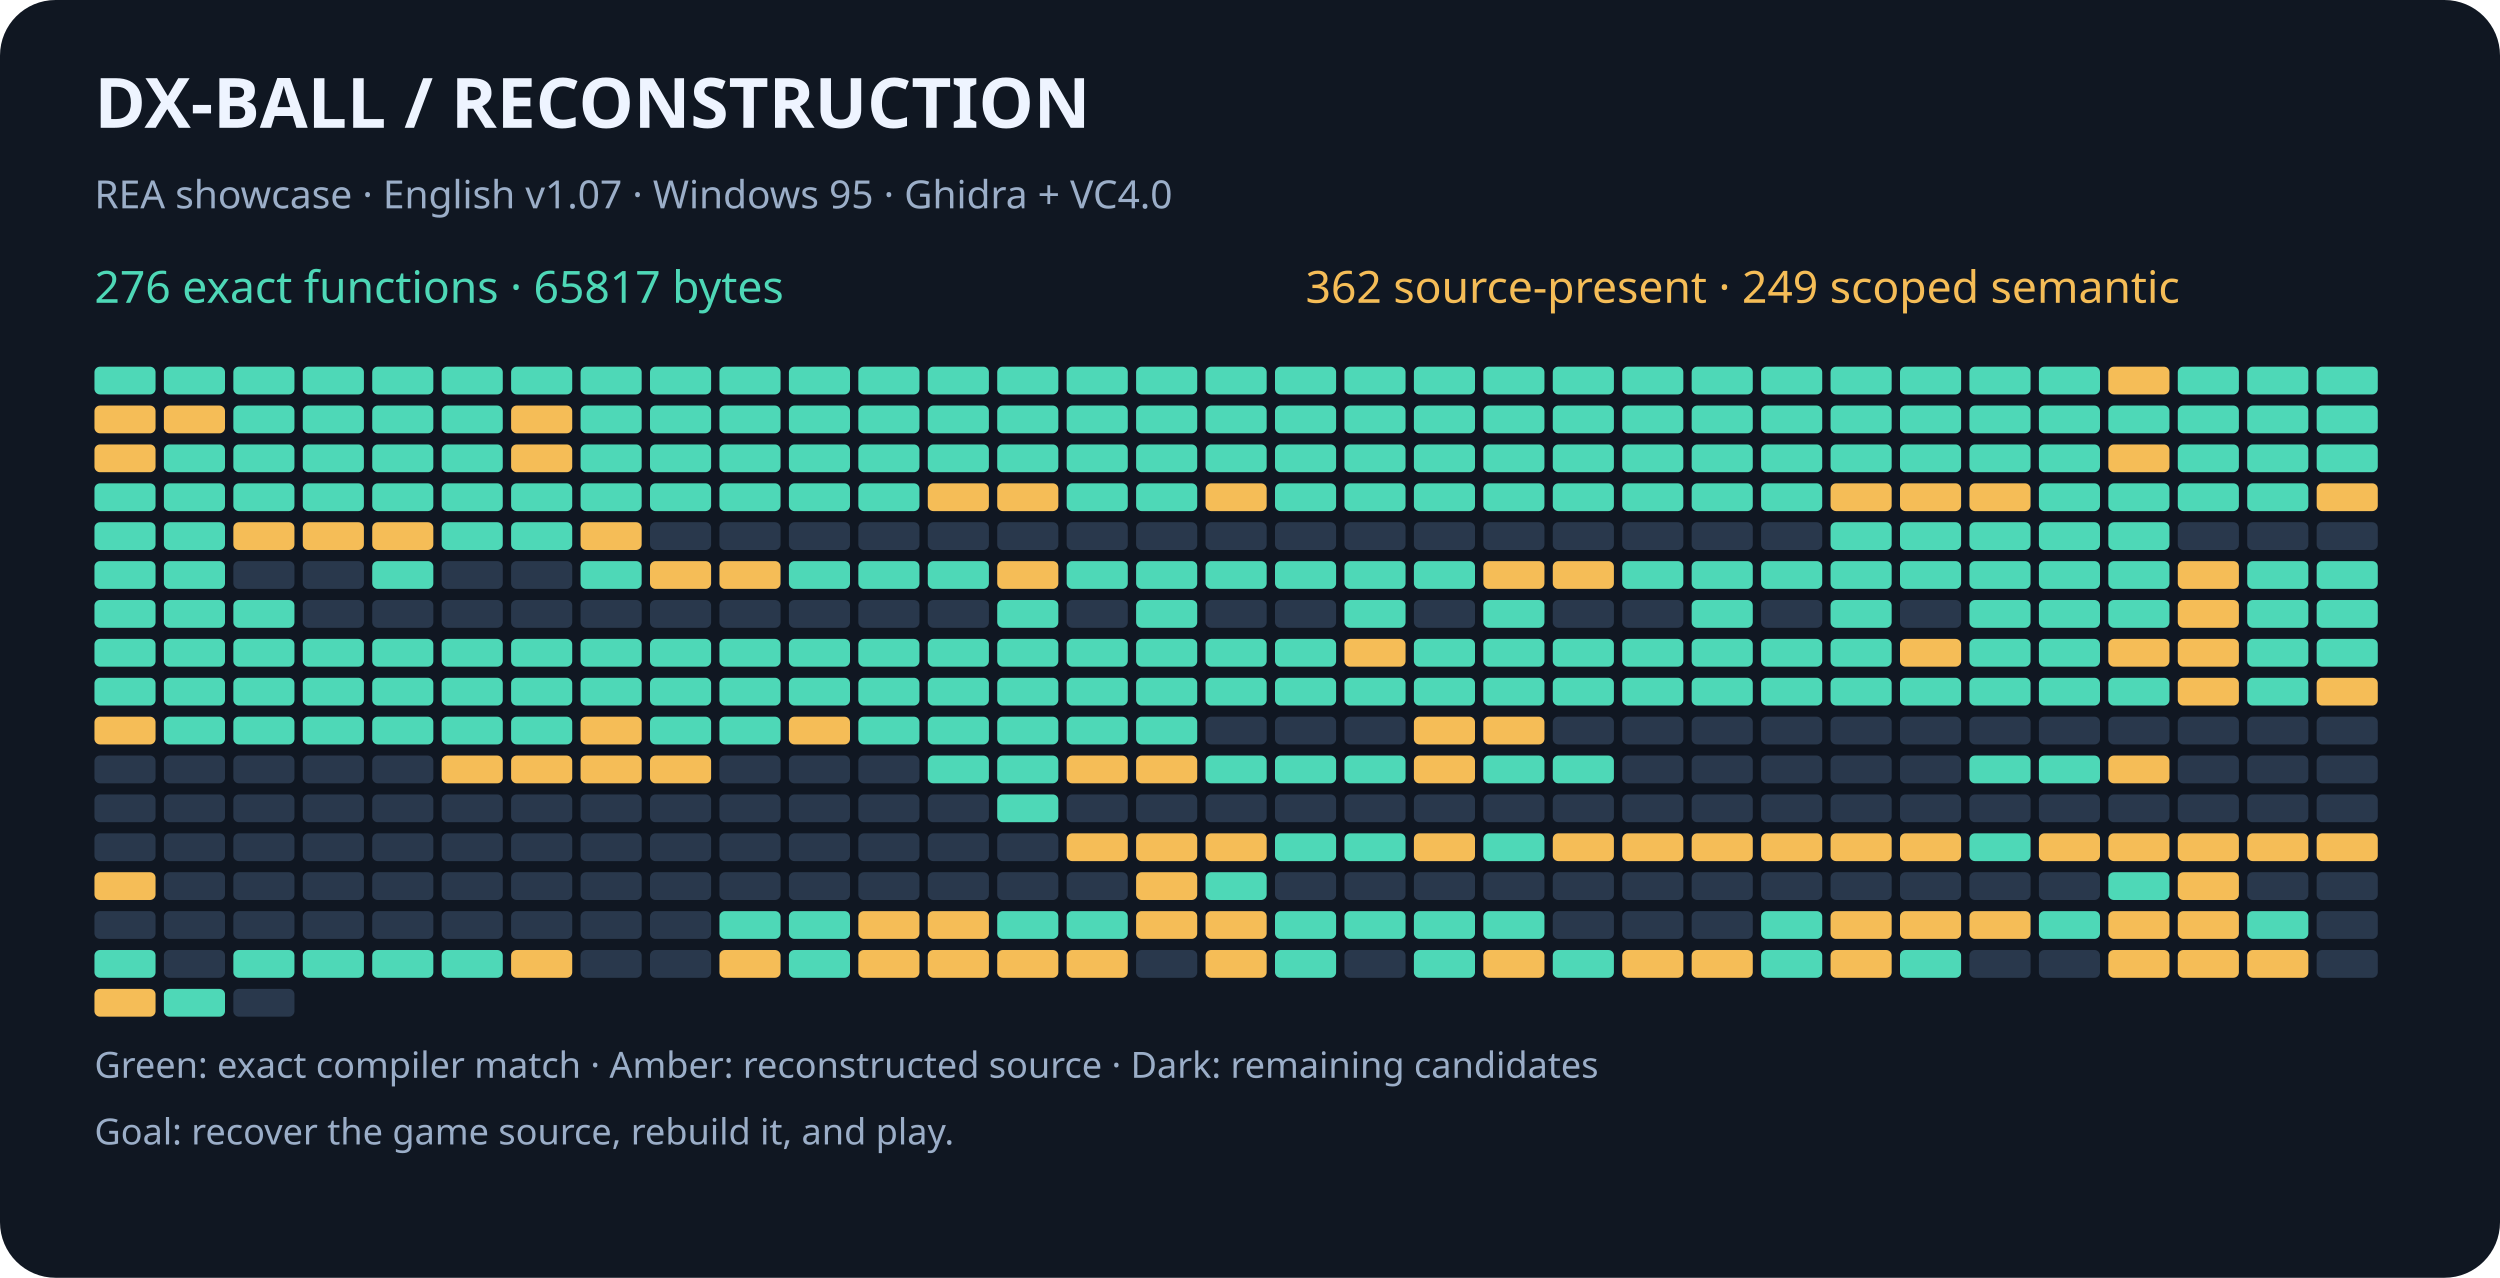
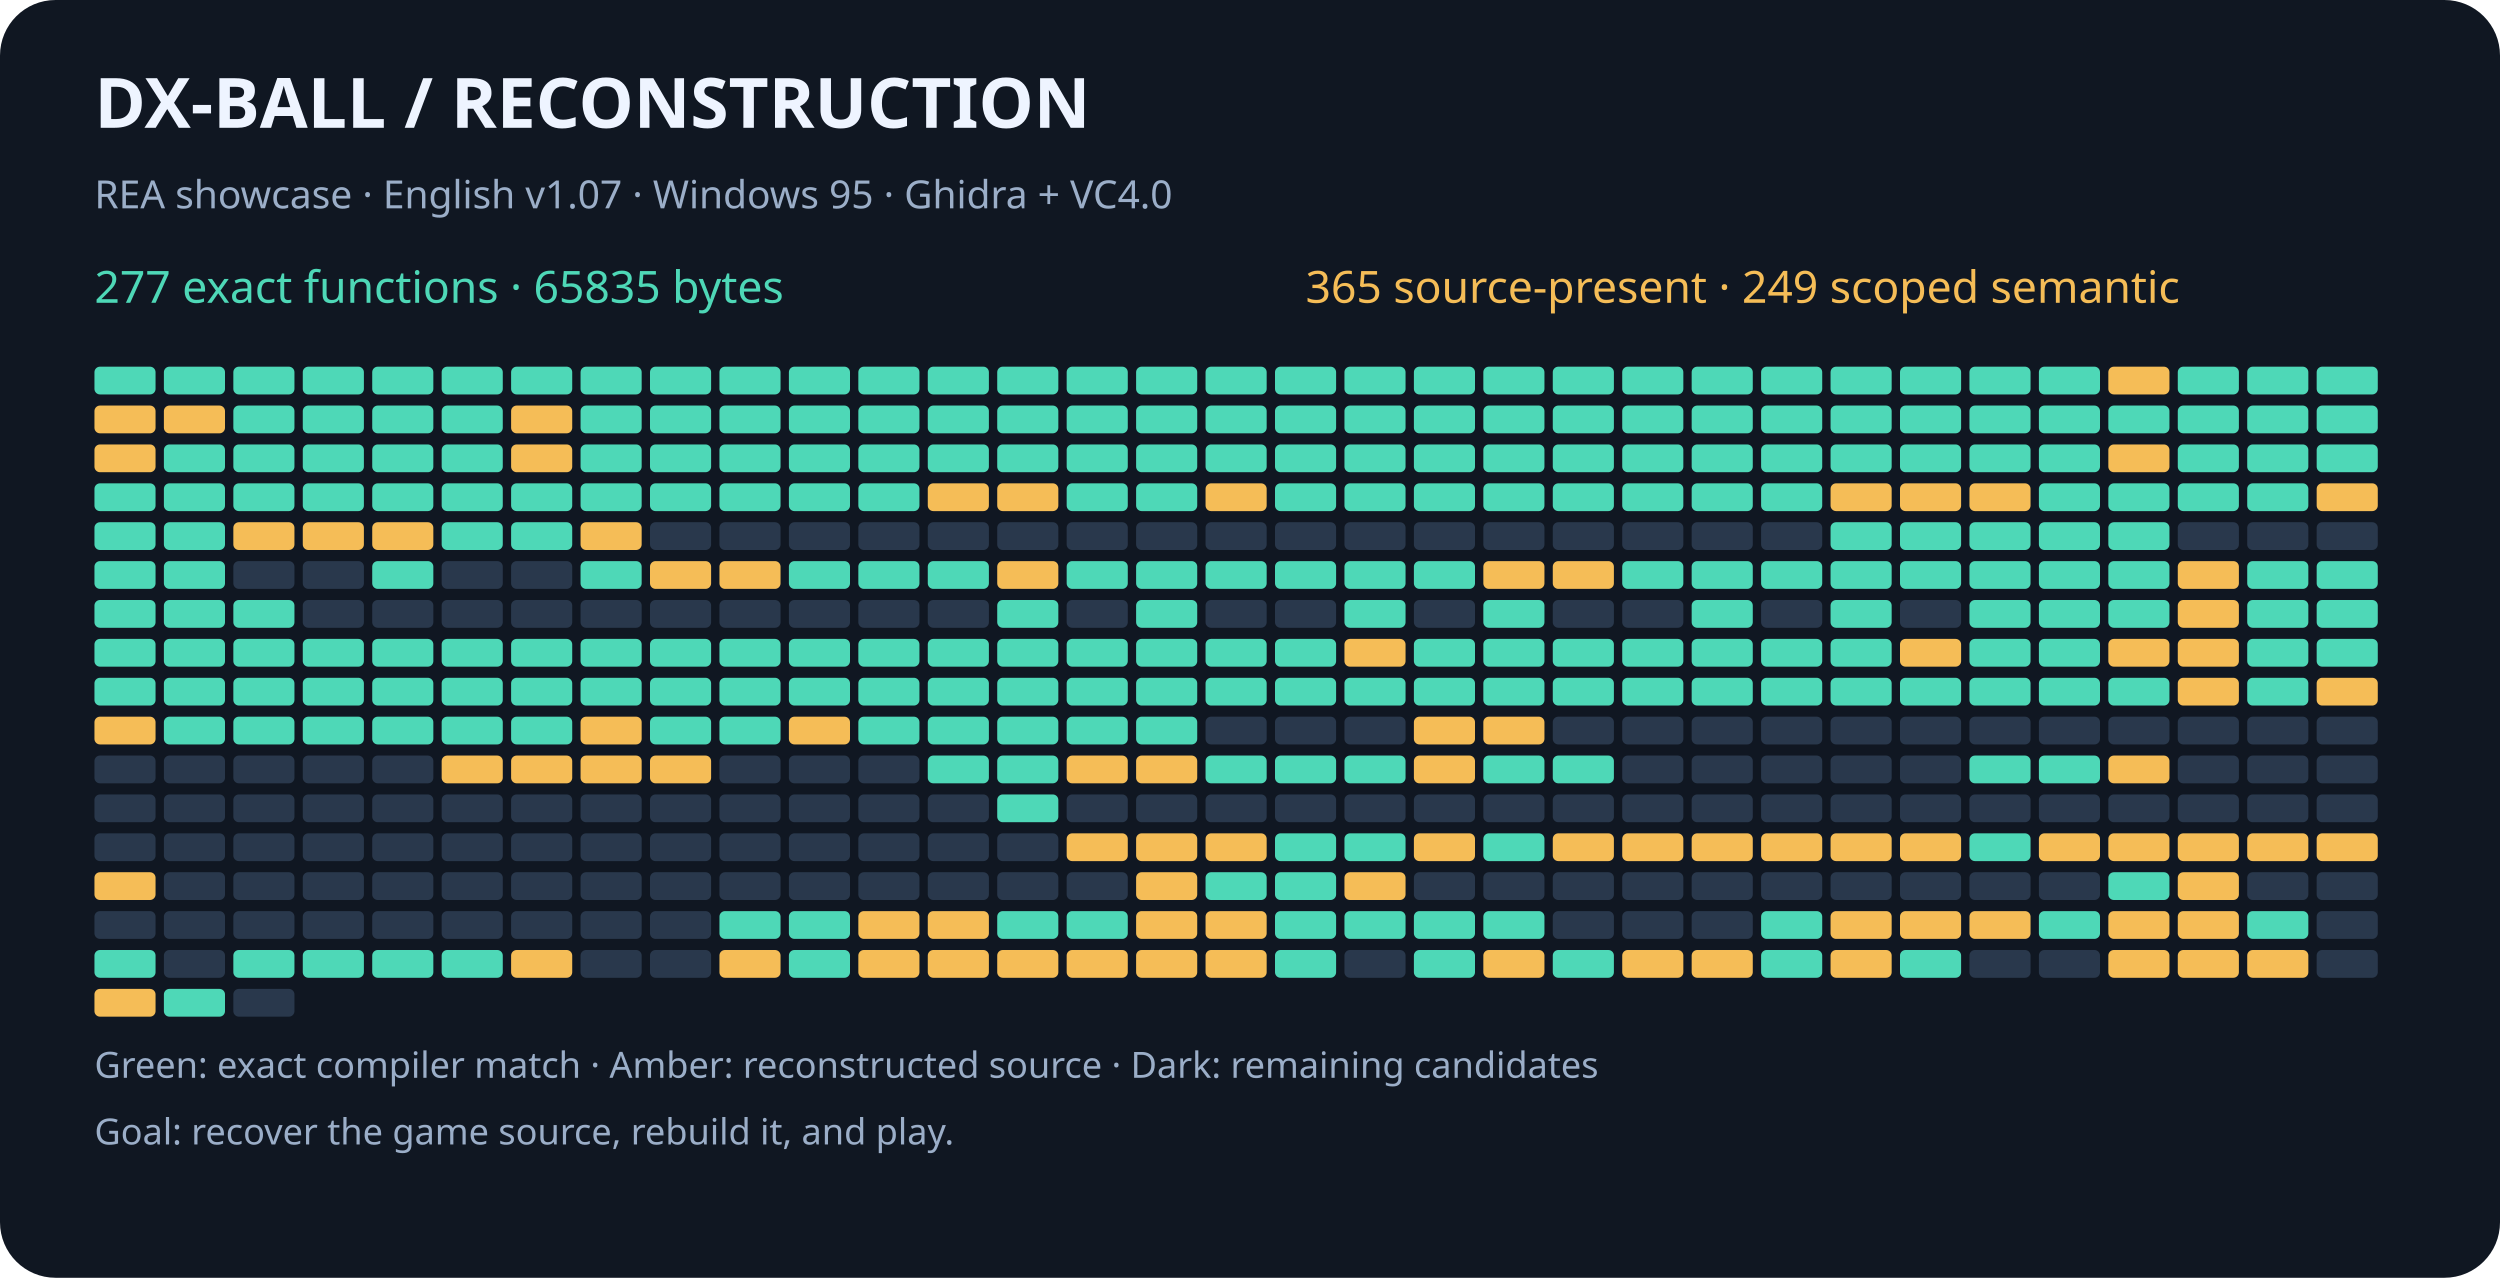
<svg xmlns="http://www.w3.org/2000/svg" width="900" height="460" viewBox="0 0 900 460" role="img" aria-labelledby="title desc">
  <rect width="900" height="460" rx="20" fill="#101722" />
  <g font-family="sans-serif">
    <text x="34" y="46" fill="#eef4ff" font-size="25" font-weight="bold">DX-BALL  /  RECONSTRUCTION</text>
    <text x="34" y="75" fill="#9baec8" font-size="14">REA showcase · English v1.07 · Windows 95 · Ghidra + VC4.0</text>
-     <text x="34" y="109" fill="#4ed8b7" font-size="16">276 exact functions · 65817 bytes</text>
-     <text x="470" y="109" fill="#f5bd57" font-size="16">362 source-present · 249 scoped semantic</text>
+     <text x="34" y="109" fill="#4ed8b7" font-size="16">277 exact functions · 65835 bytes</text>
+     <text x="470" y="109" fill="#f5bd57" font-size="16">365 source-present · 249 scoped semantic</text>
    <rect x="34" y="132" width="22" height="10" rx="2" fill="#4ed8b7" />
    <rect x="59" y="132" width="22" height="10" rx="2" fill="#4ed8b7" />
    <rect x="84" y="132" width="22" height="10" rx="2" fill="#4ed8b7" />
    <rect x="109" y="132" width="22" height="10" rx="2" fill="#4ed8b7" />
    <rect x="134" y="132" width="22" height="10" rx="2" fill="#4ed8b7" />
    <rect x="159" y="132" width="22" height="10" rx="2" fill="#4ed8b7" />
    <rect x="184" y="132" width="22" height="10" rx="2" fill="#4ed8b7" />
    <rect x="209" y="132" width="22" height="10" rx="2" fill="#4ed8b7" />
    <rect x="234" y="132" width="22" height="10" rx="2" fill="#4ed8b7" />
    <rect x="259" y="132" width="22" height="10" rx="2" fill="#4ed8b7" />
    <rect x="284" y="132" width="22" height="10" rx="2" fill="#4ed8b7" />
    <rect x="309" y="132" width="22" height="10" rx="2" fill="#4ed8b7" />
    <rect x="334" y="132" width="22" height="10" rx="2" fill="#4ed8b7" />
    <rect x="359" y="132" width="22" height="10" rx="2" fill="#4ed8b7" />
    <rect x="384" y="132" width="22" height="10" rx="2" fill="#4ed8b7" />
    <rect x="409" y="132" width="22" height="10" rx="2" fill="#4ed8b7" />
    <rect x="434" y="132" width="22" height="10" rx="2" fill="#4ed8b7" />
    <rect x="459" y="132" width="22" height="10" rx="2" fill="#4ed8b7" />
    <rect x="484" y="132" width="22" height="10" rx="2" fill="#4ed8b7" />
    <rect x="509" y="132" width="22" height="10" rx="2" fill="#4ed8b7" />
    <rect x="534" y="132" width="22" height="10" rx="2" fill="#4ed8b7" />
    <rect x="559" y="132" width="22" height="10" rx="2" fill="#4ed8b7" />
    <rect x="584" y="132" width="22" height="10" rx="2" fill="#4ed8b7" />
    <rect x="609" y="132" width="22" height="10" rx="2" fill="#4ed8b7" />
    <rect x="634" y="132" width="22" height="10" rx="2" fill="#4ed8b7" />
    <rect x="659" y="132" width="22" height="10" rx="2" fill="#4ed8b7" />
    <rect x="684" y="132" width="22" height="10" rx="2" fill="#4ed8b7" />
    <rect x="709" y="132" width="22" height="10" rx="2" fill="#4ed8b7" />
    <rect x="734" y="132" width="22" height="10" rx="2" fill="#4ed8b7" />
    <rect x="759" y="132" width="22" height="10" rx="2" fill="#f5bd57" />
    <rect x="784" y="132" width="22" height="10" rx="2" fill="#4ed8b7" />
    <rect x="809" y="132" width="22" height="10" rx="2" fill="#4ed8b7" />
    <rect x="834" y="132" width="22" height="10" rx="2" fill="#4ed8b7" />
    <rect x="34" y="146" width="22" height="10" rx="2" fill="#f5bd57" />
    <rect x="59" y="146" width="22" height="10" rx="2" fill="#f5bd57" />
    <rect x="84" y="146" width="22" height="10" rx="2" fill="#4ed8b7" />
    <rect x="109" y="146" width="22" height="10" rx="2" fill="#4ed8b7" />
    <rect x="134" y="146" width="22" height="10" rx="2" fill="#4ed8b7" />
    <rect x="159" y="146" width="22" height="10" rx="2" fill="#4ed8b7" />
    <rect x="184" y="146" width="22" height="10" rx="2" fill="#f5bd57" />
    <rect x="209" y="146" width="22" height="10" rx="2" fill="#4ed8b7" />
    <rect x="234" y="146" width="22" height="10" rx="2" fill="#4ed8b7" />
    <rect x="259" y="146" width="22" height="10" rx="2" fill="#4ed8b7" />
    <rect x="284" y="146" width="22" height="10" rx="2" fill="#4ed8b7" />
    <rect x="309" y="146" width="22" height="10" rx="2" fill="#4ed8b7" />
    <rect x="334" y="146" width="22" height="10" rx="2" fill="#4ed8b7" />
    <rect x="359" y="146" width="22" height="10" rx="2" fill="#4ed8b7" />
    <rect x="384" y="146" width="22" height="10" rx="2" fill="#4ed8b7" />
    <rect x="409" y="146" width="22" height="10" rx="2" fill="#4ed8b7" />
    <rect x="434" y="146" width="22" height="10" rx="2" fill="#4ed8b7" />
    <rect x="459" y="146" width="22" height="10" rx="2" fill="#4ed8b7" />
    <rect x="484" y="146" width="22" height="10" rx="2" fill="#4ed8b7" />
    <rect x="509" y="146" width="22" height="10" rx="2" fill="#4ed8b7" />
    <rect x="534" y="146" width="22" height="10" rx="2" fill="#4ed8b7" />
    <rect x="559" y="146" width="22" height="10" rx="2" fill="#4ed8b7" />
    <rect x="584" y="146" width="22" height="10" rx="2" fill="#4ed8b7" />
    <rect x="609" y="146" width="22" height="10" rx="2" fill="#4ed8b7" />
    <rect x="634" y="146" width="22" height="10" rx="2" fill="#4ed8b7" />
    <rect x="659" y="146" width="22" height="10" rx="2" fill="#4ed8b7" />
    <rect x="684" y="146" width="22" height="10" rx="2" fill="#4ed8b7" />
    <rect x="709" y="146" width="22" height="10" rx="2" fill="#4ed8b7" />
    <rect x="734" y="146" width="22" height="10" rx="2" fill="#4ed8b7" />
    <rect x="759" y="146" width="22" height="10" rx="2" fill="#4ed8b7" />
    <rect x="784" y="146" width="22" height="10" rx="2" fill="#4ed8b7" />
    <rect x="809" y="146" width="22" height="10" rx="2" fill="#4ed8b7" />
    <rect x="834" y="146" width="22" height="10" rx="2" fill="#4ed8b7" />
    <rect x="34" y="160" width="22" height="10" rx="2" fill="#f5bd57" />
    <rect x="59" y="160" width="22" height="10" rx="2" fill="#4ed8b7" />
    <rect x="84" y="160" width="22" height="10" rx="2" fill="#4ed8b7" />
    <rect x="109" y="160" width="22" height="10" rx="2" fill="#4ed8b7" />
    <rect x="134" y="160" width="22" height="10" rx="2" fill="#4ed8b7" />
    <rect x="159" y="160" width="22" height="10" rx="2" fill="#4ed8b7" />
    <rect x="184" y="160" width="22" height="10" rx="2" fill="#f5bd57" />
    <rect x="209" y="160" width="22" height="10" rx="2" fill="#4ed8b7" />
    <rect x="234" y="160" width="22" height="10" rx="2" fill="#4ed8b7" />
    <rect x="259" y="160" width="22" height="10" rx="2" fill="#4ed8b7" />
    <rect x="284" y="160" width="22" height="10" rx="2" fill="#4ed8b7" />
    <rect x="309" y="160" width="22" height="10" rx="2" fill="#4ed8b7" />
    <rect x="334" y="160" width="22" height="10" rx="2" fill="#4ed8b7" />
    <rect x="359" y="160" width="22" height="10" rx="2" fill="#4ed8b7" />
    <rect x="384" y="160" width="22" height="10" rx="2" fill="#4ed8b7" />
    <rect x="409" y="160" width="22" height="10" rx="2" fill="#4ed8b7" />
    <rect x="434" y="160" width="22" height="10" rx="2" fill="#4ed8b7" />
    <rect x="459" y="160" width="22" height="10" rx="2" fill="#4ed8b7" />
    <rect x="484" y="160" width="22" height="10" rx="2" fill="#4ed8b7" />
    <rect x="509" y="160" width="22" height="10" rx="2" fill="#4ed8b7" />
    <rect x="534" y="160" width="22" height="10" rx="2" fill="#4ed8b7" />
    <rect x="559" y="160" width="22" height="10" rx="2" fill="#4ed8b7" />
    <rect x="584" y="160" width="22" height="10" rx="2" fill="#4ed8b7" />
    <rect x="609" y="160" width="22" height="10" rx="2" fill="#4ed8b7" />
    <rect x="634" y="160" width="22" height="10" rx="2" fill="#4ed8b7" />
    <rect x="659" y="160" width="22" height="10" rx="2" fill="#4ed8b7" />
    <rect x="684" y="160" width="22" height="10" rx="2" fill="#4ed8b7" />
    <rect x="709" y="160" width="22" height="10" rx="2" fill="#4ed8b7" />
    <rect x="734" y="160" width="22" height="10" rx="2" fill="#4ed8b7" />
    <rect x="759" y="160" width="22" height="10" rx="2" fill="#f5bd57" />
    <rect x="784" y="160" width="22" height="10" rx="2" fill="#4ed8b7" />
    <rect x="809" y="160" width="22" height="10" rx="2" fill="#4ed8b7" />
    <rect x="834" y="160" width="22" height="10" rx="2" fill="#4ed8b7" />
    <rect x="34" y="174" width="22" height="10" rx="2" fill="#4ed8b7" />
    <rect x="59" y="174" width="22" height="10" rx="2" fill="#4ed8b7" />
    <rect x="84" y="174" width="22" height="10" rx="2" fill="#4ed8b7" />
    <rect x="109" y="174" width="22" height="10" rx="2" fill="#4ed8b7" />
    <rect x="134" y="174" width="22" height="10" rx="2" fill="#4ed8b7" />
    <rect x="159" y="174" width="22" height="10" rx="2" fill="#4ed8b7" />
    <rect x="184" y="174" width="22" height="10" rx="2" fill="#4ed8b7" />
    <rect x="209" y="174" width="22" height="10" rx="2" fill="#4ed8b7" />
    <rect x="234" y="174" width="22" height="10" rx="2" fill="#4ed8b7" />
    <rect x="259" y="174" width="22" height="10" rx="2" fill="#4ed8b7" />
    <rect x="284" y="174" width="22" height="10" rx="2" fill="#4ed8b7" />
    <rect x="309" y="174" width="22" height="10" rx="2" fill="#4ed8b7" />
    <rect x="334" y="174" width="22" height="10" rx="2" fill="#f5bd57" />
    <rect x="359" y="174" width="22" height="10" rx="2" fill="#f5bd57" />
    <rect x="384" y="174" width="22" height="10" rx="2" fill="#4ed8b7" />
    <rect x="409" y="174" width="22" height="10" rx="2" fill="#4ed8b7" />
    <rect x="434" y="174" width="22" height="10" rx="2" fill="#f5bd57" />
    <rect x="459" y="174" width="22" height="10" rx="2" fill="#4ed8b7" />
    <rect x="484" y="174" width="22" height="10" rx="2" fill="#4ed8b7" />
    <rect x="509" y="174" width="22" height="10" rx="2" fill="#4ed8b7" />
    <rect x="534" y="174" width="22" height="10" rx="2" fill="#4ed8b7" />
    <rect x="559" y="174" width="22" height="10" rx="2" fill="#4ed8b7" />
    <rect x="584" y="174" width="22" height="10" rx="2" fill="#4ed8b7" />
    <rect x="609" y="174" width="22" height="10" rx="2" fill="#4ed8b7" />
    <rect x="634" y="174" width="22" height="10" rx="2" fill="#4ed8b7" />
    <rect x="659" y="174" width="22" height="10" rx="2" fill="#f5bd57" />
    <rect x="684" y="174" width="22" height="10" rx="2" fill="#f5bd57" />
    <rect x="709" y="174" width="22" height="10" rx="2" fill="#f5bd57" />
    <rect x="734" y="174" width="22" height="10" rx="2" fill="#4ed8b7" />
    <rect x="759" y="174" width="22" height="10" rx="2" fill="#4ed8b7" />
    <rect x="784" y="174" width="22" height="10" rx="2" fill="#4ed8b7" />
    <rect x="809" y="174" width="22" height="10" rx="2" fill="#4ed8b7" />
    <rect x="834" y="174" width="22" height="10" rx="2" fill="#f5bd57" />
    <rect x="34" y="188" width="22" height="10" rx="2" fill="#4ed8b7" />
    <rect x="59" y="188" width="22" height="10" rx="2" fill="#4ed8b7" />
    <rect x="84" y="188" width="22" height="10" rx="2" fill="#f5bd57" />
    <rect x="109" y="188" width="22" height="10" rx="2" fill="#f5bd57" />
    <rect x="134" y="188" width="22" height="10" rx="2" fill="#f5bd57" />
    <rect x="159" y="188" width="22" height="10" rx="2" fill="#4ed8b7" />
    <rect x="184" y="188" width="22" height="10" rx="2" fill="#4ed8b7" />
    <rect x="209" y="188" width="22" height="10" rx="2" fill="#f5bd57" />
    <rect x="234" y="188" width="22" height="10" rx="2" fill="#29384c" />
    <rect x="259" y="188" width="22" height="10" rx="2" fill="#29384c" />
    <rect x="284" y="188" width="22" height="10" rx="2" fill="#29384c" />
    <rect x="309" y="188" width="22" height="10" rx="2" fill="#29384c" />
    <rect x="334" y="188" width="22" height="10" rx="2" fill="#29384c" />
    <rect x="359" y="188" width="22" height="10" rx="2" fill="#29384c" />
    <rect x="384" y="188" width="22" height="10" rx="2" fill="#29384c" />
    <rect x="409" y="188" width="22" height="10" rx="2" fill="#29384c" />
    <rect x="434" y="188" width="22" height="10" rx="2" fill="#29384c" />
    <rect x="459" y="188" width="22" height="10" rx="2" fill="#29384c" />
    <rect x="484" y="188" width="22" height="10" rx="2" fill="#29384c" />
    <rect x="509" y="188" width="22" height="10" rx="2" fill="#29384c" />
    <rect x="534" y="188" width="22" height="10" rx="2" fill="#29384c" />
    <rect x="559" y="188" width="22" height="10" rx="2" fill="#29384c" />
    <rect x="584" y="188" width="22" height="10" rx="2" fill="#29384c" />
    <rect x="609" y="188" width="22" height="10" rx="2" fill="#29384c" />
    <rect x="634" y="188" width="22" height="10" rx="2" fill="#29384c" />
    <rect x="659" y="188" width="22" height="10" rx="2" fill="#4ed8b7" />
    <rect x="684" y="188" width="22" height="10" rx="2" fill="#4ed8b7" />
    <rect x="709" y="188" width="22" height="10" rx="2" fill="#4ed8b7" />
    <rect x="734" y="188" width="22" height="10" rx="2" fill="#4ed8b7" />
    <rect x="759" y="188" width="22" height="10" rx="2" fill="#4ed8b7" />
    <rect x="784" y="188" width="22" height="10" rx="2" fill="#29384c" />
    <rect x="809" y="188" width="22" height="10" rx="2" fill="#29384c" />
    <rect x="834" y="188" width="22" height="10" rx="2" fill="#29384c" />
    <rect x="34" y="202" width="22" height="10" rx="2" fill="#4ed8b7" />
    <rect x="59" y="202" width="22" height="10" rx="2" fill="#4ed8b7" />
    <rect x="84" y="202" width="22" height="10" rx="2" fill="#29384c" />
    <rect x="109" y="202" width="22" height="10" rx="2" fill="#29384c" />
    <rect x="134" y="202" width="22" height="10" rx="2" fill="#4ed8b7" />
    <rect x="159" y="202" width="22" height="10" rx="2" fill="#29384c" />
    <rect x="184" y="202" width="22" height="10" rx="2" fill="#29384c" />
    <rect x="209" y="202" width="22" height="10" rx="2" fill="#4ed8b7" />
    <rect x="234" y="202" width="22" height="10" rx="2" fill="#f5bd57" />
    <rect x="259" y="202" width="22" height="10" rx="2" fill="#f5bd57" />
    <rect x="284" y="202" width="22" height="10" rx="2" fill="#4ed8b7" />
    <rect x="309" y="202" width="22" height="10" rx="2" fill="#4ed8b7" />
    <rect x="334" y="202" width="22" height="10" rx="2" fill="#4ed8b7" />
    <rect x="359" y="202" width="22" height="10" rx="2" fill="#f5bd57" />
    <rect x="384" y="202" width="22" height="10" rx="2" fill="#4ed8b7" />
    <rect x="409" y="202" width="22" height="10" rx="2" fill="#4ed8b7" />
    <rect x="434" y="202" width="22" height="10" rx="2" fill="#4ed8b7" />
    <rect x="459" y="202" width="22" height="10" rx="2" fill="#4ed8b7" />
    <rect x="484" y="202" width="22" height="10" rx="2" fill="#4ed8b7" />
    <rect x="509" y="202" width="22" height="10" rx="2" fill="#4ed8b7" />
    <rect x="534" y="202" width="22" height="10" rx="2" fill="#f5bd57" />
    <rect x="559" y="202" width="22" height="10" rx="2" fill="#f5bd57" />
    <rect x="584" y="202" width="22" height="10" rx="2" fill="#4ed8b7" />
    <rect x="609" y="202" width="22" height="10" rx="2" fill="#4ed8b7" />
    <rect x="634" y="202" width="22" height="10" rx="2" fill="#4ed8b7" />
    <rect x="659" y="202" width="22" height="10" rx="2" fill="#4ed8b7" />
    <rect x="684" y="202" width="22" height="10" rx="2" fill="#4ed8b7" />
    <rect x="709" y="202" width="22" height="10" rx="2" fill="#4ed8b7" />
    <rect x="734" y="202" width="22" height="10" rx="2" fill="#4ed8b7" />
    <rect x="759" y="202" width="22" height="10" rx="2" fill="#4ed8b7" />
    <rect x="784" y="202" width="22" height="10" rx="2" fill="#f5bd57" />
    <rect x="809" y="202" width="22" height="10" rx="2" fill="#4ed8b7" />
    <rect x="834" y="202" width="22" height="10" rx="2" fill="#4ed8b7" />
    <rect x="34" y="216" width="22" height="10" rx="2" fill="#4ed8b7" />
    <rect x="59" y="216" width="22" height="10" rx="2" fill="#4ed8b7" />
    <rect x="84" y="216" width="22" height="10" rx="2" fill="#4ed8b7" />
    <rect x="109" y="216" width="22" height="10" rx="2" fill="#29384c" />
    <rect x="134" y="216" width="22" height="10" rx="2" fill="#29384c" />
    <rect x="159" y="216" width="22" height="10" rx="2" fill="#29384c" />
    <rect x="184" y="216" width="22" height="10" rx="2" fill="#29384c" />
    <rect x="209" y="216" width="22" height="10" rx="2" fill="#29384c" />
    <rect x="234" y="216" width="22" height="10" rx="2" fill="#29384c" />
    <rect x="259" y="216" width="22" height="10" rx="2" fill="#29384c" />
    <rect x="284" y="216" width="22" height="10" rx="2" fill="#29384c" />
    <rect x="309" y="216" width="22" height="10" rx="2" fill="#29384c" />
    <rect x="334" y="216" width="22" height="10" rx="2" fill="#29384c" />
    <rect x="359" y="216" width="22" height="10" rx="2" fill="#4ed8b7" />
    <rect x="384" y="216" width="22" height="10" rx="2" fill="#29384c" />
    <rect x="409" y="216" width="22" height="10" rx="2" fill="#4ed8b7" />
    <rect x="434" y="216" width="22" height="10" rx="2" fill="#29384c" />
    <rect x="459" y="216" width="22" height="10" rx="2" fill="#29384c" />
    <rect x="484" y="216" width="22" height="10" rx="2" fill="#4ed8b7" />
    <rect x="509" y="216" width="22" height="10" rx="2" fill="#29384c" />
    <rect x="534" y="216" width="22" height="10" rx="2" fill="#4ed8b7" />
    <rect x="559" y="216" width="22" height="10" rx="2" fill="#29384c" />
    <rect x="584" y="216" width="22" height="10" rx="2" fill="#29384c" />
    <rect x="609" y="216" width="22" height="10" rx="2" fill="#4ed8b7" />
    <rect x="634" y="216" width="22" height="10" rx="2" fill="#29384c" />
    <rect x="659" y="216" width="22" height="10" rx="2" fill="#4ed8b7" />
    <rect x="684" y="216" width="22" height="10" rx="2" fill="#29384c" />
    <rect x="709" y="216" width="22" height="10" rx="2" fill="#4ed8b7" />
    <rect x="734" y="216" width="22" height="10" rx="2" fill="#4ed8b7" />
    <rect x="759" y="216" width="22" height="10" rx="2" fill="#4ed8b7" />
    <rect x="784" y="216" width="22" height="10" rx="2" fill="#f5bd57" />
    <rect x="809" y="216" width="22" height="10" rx="2" fill="#4ed8b7" />
    <rect x="834" y="216" width="22" height="10" rx="2" fill="#4ed8b7" />
    <rect x="34" y="230" width="22" height="10" rx="2" fill="#4ed8b7" />
    <rect x="59" y="230" width="22" height="10" rx="2" fill="#4ed8b7" />
    <rect x="84" y="230" width="22" height="10" rx="2" fill="#4ed8b7" />
    <rect x="109" y="230" width="22" height="10" rx="2" fill="#4ed8b7" />
    <rect x="134" y="230" width="22" height="10" rx="2" fill="#4ed8b7" />
    <rect x="159" y="230" width="22" height="10" rx="2" fill="#4ed8b7" />
    <rect x="184" y="230" width="22" height="10" rx="2" fill="#4ed8b7" />
    <rect x="209" y="230" width="22" height="10" rx="2" fill="#4ed8b7" />
    <rect x="234" y="230" width="22" height="10" rx="2" fill="#4ed8b7" />
    <rect x="259" y="230" width="22" height="10" rx="2" fill="#4ed8b7" />
    <rect x="284" y="230" width="22" height="10" rx="2" fill="#4ed8b7" />
    <rect x="309" y="230" width="22" height="10" rx="2" fill="#4ed8b7" />
    <rect x="334" y="230" width="22" height="10" rx="2" fill="#4ed8b7" />
    <rect x="359" y="230" width="22" height="10" rx="2" fill="#4ed8b7" />
    <rect x="384" y="230" width="22" height="10" rx="2" fill="#4ed8b7" />
    <rect x="409" y="230" width="22" height="10" rx="2" fill="#4ed8b7" />
    <rect x="434" y="230" width="22" height="10" rx="2" fill="#4ed8b7" />
    <rect x="459" y="230" width="22" height="10" rx="2" fill="#4ed8b7" />
    <rect x="484" y="230" width="22" height="10" rx="2" fill="#f5bd57" />
    <rect x="509" y="230" width="22" height="10" rx="2" fill="#4ed8b7" />
    <rect x="534" y="230" width="22" height="10" rx="2" fill="#4ed8b7" />
    <rect x="559" y="230" width="22" height="10" rx="2" fill="#4ed8b7" />
    <rect x="584" y="230" width="22" height="10" rx="2" fill="#4ed8b7" />
    <rect x="609" y="230" width="22" height="10" rx="2" fill="#4ed8b7" />
    <rect x="634" y="230" width="22" height="10" rx="2" fill="#4ed8b7" />
    <rect x="659" y="230" width="22" height="10" rx="2" fill="#4ed8b7" />
    <rect x="684" y="230" width="22" height="10" rx="2" fill="#f5bd57" />
    <rect x="709" y="230" width="22" height="10" rx="2" fill="#4ed8b7" />
    <rect x="734" y="230" width="22" height="10" rx="2" fill="#4ed8b7" />
    <rect x="759" y="230" width="22" height="10" rx="2" fill="#f5bd57" />
    <rect x="784" y="230" width="22" height="10" rx="2" fill="#f5bd57" />
    <rect x="809" y="230" width="22" height="10" rx="2" fill="#4ed8b7" />
    <rect x="834" y="230" width="22" height="10" rx="2" fill="#4ed8b7" />
    <rect x="34" y="244" width="22" height="10" rx="2" fill="#4ed8b7" />
    <rect x="59" y="244" width="22" height="10" rx="2" fill="#4ed8b7" />
    <rect x="84" y="244" width="22" height="10" rx="2" fill="#4ed8b7" />
    <rect x="109" y="244" width="22" height="10" rx="2" fill="#4ed8b7" />
    <rect x="134" y="244" width="22" height="10" rx="2" fill="#4ed8b7" />
    <rect x="159" y="244" width="22" height="10" rx="2" fill="#4ed8b7" />
    <rect x="184" y="244" width="22" height="10" rx="2" fill="#4ed8b7" />
    <rect x="209" y="244" width="22" height="10" rx="2" fill="#4ed8b7" />
    <rect x="234" y="244" width="22" height="10" rx="2" fill="#4ed8b7" />
    <rect x="259" y="244" width="22" height="10" rx="2" fill="#4ed8b7" />
    <rect x="284" y="244" width="22" height="10" rx="2" fill="#4ed8b7" />
    <rect x="309" y="244" width="22" height="10" rx="2" fill="#4ed8b7" />
    <rect x="334" y="244" width="22" height="10" rx="2" fill="#4ed8b7" />
    <rect x="359" y="244" width="22" height="10" rx="2" fill="#4ed8b7" />
    <rect x="384" y="244" width="22" height="10" rx="2" fill="#4ed8b7" />
    <rect x="409" y="244" width="22" height="10" rx="2" fill="#4ed8b7" />
    <rect x="434" y="244" width="22" height="10" rx="2" fill="#4ed8b7" />
    <rect x="459" y="244" width="22" height="10" rx="2" fill="#4ed8b7" />
    <rect x="484" y="244" width="22" height="10" rx="2" fill="#4ed8b7" />
    <rect x="509" y="244" width="22" height="10" rx="2" fill="#4ed8b7" />
    <rect x="534" y="244" width="22" height="10" rx="2" fill="#4ed8b7" />
    <rect x="559" y="244" width="22" height="10" rx="2" fill="#4ed8b7" />
    <rect x="584" y="244" width="22" height="10" rx="2" fill="#4ed8b7" />
    <rect x="609" y="244" width="22" height="10" rx="2" fill="#4ed8b7" />
    <rect x="634" y="244" width="22" height="10" rx="2" fill="#4ed8b7" />
    <rect x="659" y="244" width="22" height="10" rx="2" fill="#4ed8b7" />
    <rect x="684" y="244" width="22" height="10" rx="2" fill="#4ed8b7" />
    <rect x="709" y="244" width="22" height="10" rx="2" fill="#4ed8b7" />
    <rect x="734" y="244" width="22" height="10" rx="2" fill="#4ed8b7" />
    <rect x="759" y="244" width="22" height="10" rx="2" fill="#4ed8b7" />
    <rect x="784" y="244" width="22" height="10" rx="2" fill="#f5bd57" />
    <rect x="809" y="244" width="22" height="10" rx="2" fill="#4ed8b7" />
    <rect x="834" y="244" width="22" height="10" rx="2" fill="#f5bd57" />
    <rect x="34" y="258" width="22" height="10" rx="2" fill="#f5bd57" />
    <rect x="59" y="258" width="22" height="10" rx="2" fill="#4ed8b7" />
    <rect x="84" y="258" width="22" height="10" rx="2" fill="#4ed8b7" />
    <rect x="109" y="258" width="22" height="10" rx="2" fill="#4ed8b7" />
    <rect x="134" y="258" width="22" height="10" rx="2" fill="#4ed8b7" />
    <rect x="159" y="258" width="22" height="10" rx="2" fill="#4ed8b7" />
    <rect x="184" y="258" width="22" height="10" rx="2" fill="#4ed8b7" />
    <rect x="209" y="258" width="22" height="10" rx="2" fill="#f5bd57" />
    <rect x="234" y="258" width="22" height="10" rx="2" fill="#4ed8b7" />
    <rect x="259" y="258" width="22" height="10" rx="2" fill="#4ed8b7" />
    <rect x="284" y="258" width="22" height="10" rx="2" fill="#f5bd57" />
    <rect x="309" y="258" width="22" height="10" rx="2" fill="#4ed8b7" />
    <rect x="334" y="258" width="22" height="10" rx="2" fill="#4ed8b7" />
    <rect x="359" y="258" width="22" height="10" rx="2" fill="#4ed8b7" />
    <rect x="384" y="258" width="22" height="10" rx="2" fill="#4ed8b7" />
    <rect x="409" y="258" width="22" height="10" rx="2" fill="#4ed8b7" />
    <rect x="434" y="258" width="22" height="10" rx="2" fill="#29384c" />
    <rect x="459" y="258" width="22" height="10" rx="2" fill="#29384c" />
    <rect x="484" y="258" width="22" height="10" rx="2" fill="#29384c" />
    <rect x="509" y="258" width="22" height="10" rx="2" fill="#f5bd57" />
    <rect x="534" y="258" width="22" height="10" rx="2" fill="#f5bd57" />
    <rect x="559" y="258" width="22" height="10" rx="2" fill="#29384c" />
    <rect x="584" y="258" width="22" height="10" rx="2" fill="#29384c" />
    <rect x="609" y="258" width="22" height="10" rx="2" fill="#29384c" />
    <rect x="634" y="258" width="22" height="10" rx="2" fill="#29384c" />
    <rect x="659" y="258" width="22" height="10" rx="2" fill="#29384c" />
    <rect x="684" y="258" width="22" height="10" rx="2" fill="#29384c" />
    <rect x="709" y="258" width="22" height="10" rx="2" fill="#29384c" />
    <rect x="734" y="258" width="22" height="10" rx="2" fill="#29384c" />
    <rect x="759" y="258" width="22" height="10" rx="2" fill="#29384c" />
    <rect x="784" y="258" width="22" height="10" rx="2" fill="#29384c" />
    <rect x="809" y="258" width="22" height="10" rx="2" fill="#29384c" />
    <rect x="834" y="258" width="22" height="10" rx="2" fill="#29384c" />
    <rect x="34" y="272" width="22" height="10" rx="2" fill="#29384c" />
    <rect x="59" y="272" width="22" height="10" rx="2" fill="#29384c" />
    <rect x="84" y="272" width="22" height="10" rx="2" fill="#29384c" />
    <rect x="109" y="272" width="22" height="10" rx="2" fill="#29384c" />
    <rect x="134" y="272" width="22" height="10" rx="2" fill="#29384c" />
    <rect x="159" y="272" width="22" height="10" rx="2" fill="#f5bd57" />
    <rect x="184" y="272" width="22" height="10" rx="2" fill="#f5bd57" />
    <rect x="209" y="272" width="22" height="10" rx="2" fill="#f5bd57" />
    <rect x="234" y="272" width="22" height="10" rx="2" fill="#f5bd57" />
    <rect x="259" y="272" width="22" height="10" rx="2" fill="#29384c" />
    <rect x="284" y="272" width="22" height="10" rx="2" fill="#29384c" />
    <rect x="309" y="272" width="22" height="10" rx="2" fill="#29384c" />
    <rect x="334" y="272" width="22" height="10" rx="2" fill="#4ed8b7" />
    <rect x="359" y="272" width="22" height="10" rx="2" fill="#4ed8b7" />
    <rect x="384" y="272" width="22" height="10" rx="2" fill="#f5bd57" />
    <rect x="409" y="272" width="22" height="10" rx="2" fill="#f5bd57" />
    <rect x="434" y="272" width="22" height="10" rx="2" fill="#4ed8b7" />
    <rect x="459" y="272" width="22" height="10" rx="2" fill="#4ed8b7" />
    <rect x="484" y="272" width="22" height="10" rx="2" fill="#4ed8b7" />
    <rect x="509" y="272" width="22" height="10" rx="2" fill="#f5bd57" />
    <rect x="534" y="272" width="22" height="10" rx="2" fill="#4ed8b7" />
    <rect x="559" y="272" width="22" height="10" rx="2" fill="#4ed8b7" />
    <rect x="584" y="272" width="22" height="10" rx="2" fill="#29384c" />
    <rect x="609" y="272" width="22" height="10" rx="2" fill="#29384c" />
    <rect x="634" y="272" width="22" height="10" rx="2" fill="#29384c" />
    <rect x="659" y="272" width="22" height="10" rx="2" fill="#29384c" />
    <rect x="684" y="272" width="22" height="10" rx="2" fill="#29384c" />
    <rect x="709" y="272" width="22" height="10" rx="2" fill="#4ed8b7" />
    <rect x="734" y="272" width="22" height="10" rx="2" fill="#4ed8b7" />
    <rect x="759" y="272" width="22" height="10" rx="2" fill="#f5bd57" />
    <rect x="784" y="272" width="22" height="10" rx="2" fill="#29384c" />
    <rect x="809" y="272" width="22" height="10" rx="2" fill="#29384c" />
    <rect x="834" y="272" width="22" height="10" rx="2" fill="#29384c" />
    <rect x="34" y="286" width="22" height="10" rx="2" fill="#29384c" />
    <rect x="59" y="286" width="22" height="10" rx="2" fill="#29384c" />
    <rect x="84" y="286" width="22" height="10" rx="2" fill="#29384c" />
    <rect x="109" y="286" width="22" height="10" rx="2" fill="#29384c" />
    <rect x="134" y="286" width="22" height="10" rx="2" fill="#29384c" />
    <rect x="159" y="286" width="22" height="10" rx="2" fill="#29384c" />
    <rect x="184" y="286" width="22" height="10" rx="2" fill="#29384c" />
    <rect x="209" y="286" width="22" height="10" rx="2" fill="#29384c" />
    <rect x="234" y="286" width="22" height="10" rx="2" fill="#29384c" />
    <rect x="259" y="286" width="22" height="10" rx="2" fill="#29384c" />
    <rect x="284" y="286" width="22" height="10" rx="2" fill="#29384c" />
    <rect x="309" y="286" width="22" height="10" rx="2" fill="#29384c" />
    <rect x="334" y="286" width="22" height="10" rx="2" fill="#29384c" />
    <rect x="359" y="286" width="22" height="10" rx="2" fill="#4ed8b7" />
    <rect x="384" y="286" width="22" height="10" rx="2" fill="#29384c" />
    <rect x="409" y="286" width="22" height="10" rx="2" fill="#29384c" />
    <rect x="434" y="286" width="22" height="10" rx="2" fill="#29384c" />
    <rect x="459" y="286" width="22" height="10" rx="2" fill="#29384c" />
    <rect x="484" y="286" width="22" height="10" rx="2" fill="#29384c" />
    <rect x="509" y="286" width="22" height="10" rx="2" fill="#29384c" />
    <rect x="534" y="286" width="22" height="10" rx="2" fill="#29384c" />
    <rect x="559" y="286" width="22" height="10" rx="2" fill="#29384c" />
    <rect x="584" y="286" width="22" height="10" rx="2" fill="#29384c" />
    <rect x="609" y="286" width="22" height="10" rx="2" fill="#29384c" />
    <rect x="634" y="286" width="22" height="10" rx="2" fill="#29384c" />
    <rect x="659" y="286" width="22" height="10" rx="2" fill="#29384c" />
    <rect x="684" y="286" width="22" height="10" rx="2" fill="#29384c" />
    <rect x="709" y="286" width="22" height="10" rx="2" fill="#29384c" />
    <rect x="734" y="286" width="22" height="10" rx="2" fill="#29384c" />
    <rect x="759" y="286" width="22" height="10" rx="2" fill="#29384c" />
    <rect x="784" y="286" width="22" height="10" rx="2" fill="#29384c" />
    <rect x="809" y="286" width="22" height="10" rx="2" fill="#29384c" />
    <rect x="834" y="286" width="22" height="10" rx="2" fill="#29384c" />
    <rect x="34" y="300" width="22" height="10" rx="2" fill="#29384c" />
    <rect x="59" y="300" width="22" height="10" rx="2" fill="#29384c" />
    <rect x="84" y="300" width="22" height="10" rx="2" fill="#29384c" />
    <rect x="109" y="300" width="22" height="10" rx="2" fill="#29384c" />
    <rect x="134" y="300" width="22" height="10" rx="2" fill="#29384c" />
    <rect x="159" y="300" width="22" height="10" rx="2" fill="#29384c" />
    <rect x="184" y="300" width="22" height="10" rx="2" fill="#29384c" />
    <rect x="209" y="300" width="22" height="10" rx="2" fill="#29384c" />
    <rect x="234" y="300" width="22" height="10" rx="2" fill="#29384c" />
    <rect x="259" y="300" width="22" height="10" rx="2" fill="#29384c" />
    <rect x="284" y="300" width="22" height="10" rx="2" fill="#29384c" />
    <rect x="309" y="300" width="22" height="10" rx="2" fill="#29384c" />
    <rect x="334" y="300" width="22" height="10" rx="2" fill="#29384c" />
    <rect x="359" y="300" width="22" height="10" rx="2" fill="#29384c" />
    <rect x="384" y="300" width="22" height="10" rx="2" fill="#f5bd57" />
    <rect x="409" y="300" width="22" height="10" rx="2" fill="#f5bd57" />
    <rect x="434" y="300" width="22" height="10" rx="2" fill="#f5bd57" />
    <rect x="459" y="300" width="22" height="10" rx="2" fill="#4ed8b7" />
    <rect x="484" y="300" width="22" height="10" rx="2" fill="#4ed8b7" />
    <rect x="509" y="300" width="22" height="10" rx="2" fill="#f5bd57" />
    <rect x="534" y="300" width="22" height="10" rx="2" fill="#4ed8b7" />
    <rect x="559" y="300" width="22" height="10" rx="2" fill="#f5bd57" />
    <rect x="584" y="300" width="22" height="10" rx="2" fill="#f5bd57" />
    <rect x="609" y="300" width="22" height="10" rx="2" fill="#f5bd57" />
    <rect x="634" y="300" width="22" height="10" rx="2" fill="#f5bd57" />
    <rect x="659" y="300" width="22" height="10" rx="2" fill="#f5bd57" />
    <rect x="684" y="300" width="22" height="10" rx="2" fill="#f5bd57" />
    <rect x="709" y="300" width="22" height="10" rx="2" fill="#4ed8b7" />
    <rect x="734" y="300" width="22" height="10" rx="2" fill="#f5bd57" />
    <rect x="759" y="300" width="22" height="10" rx="2" fill="#f5bd57" />
    <rect x="784" y="300" width="22" height="10" rx="2" fill="#f5bd57" />
    <rect x="809" y="300" width="22" height="10" rx="2" fill="#f5bd57" />
    <rect x="834" y="300" width="22" height="10" rx="2" fill="#f5bd57" />
    <rect x="34" y="314" width="22" height="10" rx="2" fill="#f5bd57" />
    <rect x="59" y="314" width="22" height="10" rx="2" fill="#29384c" />
    <rect x="84" y="314" width="22" height="10" rx="2" fill="#29384c" />
    <rect x="109" y="314" width="22" height="10" rx="2" fill="#29384c" />
    <rect x="134" y="314" width="22" height="10" rx="2" fill="#29384c" />
    <rect x="159" y="314" width="22" height="10" rx="2" fill="#29384c" />
    <rect x="184" y="314" width="22" height="10" rx="2" fill="#29384c" />
    <rect x="209" y="314" width="22" height="10" rx="2" fill="#29384c" />
    <rect x="234" y="314" width="22" height="10" rx="2" fill="#29384c" />
    <rect x="259" y="314" width="22" height="10" rx="2" fill="#29384c" />
    <rect x="284" y="314" width="22" height="10" rx="2" fill="#29384c" />
    <rect x="309" y="314" width="22" height="10" rx="2" fill="#29384c" />
    <rect x="334" y="314" width="22" height="10" rx="2" fill="#29384c" />
    <rect x="359" y="314" width="22" height="10" rx="2" fill="#29384c" />
    <rect x="384" y="314" width="22" height="10" rx="2" fill="#29384c" />
    <rect x="409" y="314" width="22" height="10" rx="2" fill="#f5bd57" />
    <rect x="434" y="314" width="22" height="10" rx="2" fill="#4ed8b7" />
-     <rect x="459" y="314" width="22" height="10" rx="2" fill="#29384c" />
-     <rect x="484" y="314" width="22" height="10" rx="2" fill="#29384c" />
+     <rect x="459" y="314" width="22" height="10" rx="2" fill="#4ed8b7" />
+     <rect x="484" y="314" width="22" height="10" rx="2" fill="#f5bd57" />
    <rect x="509" y="314" width="22" height="10" rx="2" fill="#29384c" />
    <rect x="534" y="314" width="22" height="10" rx="2" fill="#29384c" />
    <rect x="559" y="314" width="22" height="10" rx="2" fill="#29384c" />
    <rect x="584" y="314" width="22" height="10" rx="2" fill="#29384c" />
    <rect x="609" y="314" width="22" height="10" rx="2" fill="#29384c" />
    <rect x="634" y="314" width="22" height="10" rx="2" fill="#29384c" />
    <rect x="659" y="314" width="22" height="10" rx="2" fill="#29384c" />
    <rect x="684" y="314" width="22" height="10" rx="2" fill="#29384c" />
    <rect x="709" y="314" width="22" height="10" rx="2" fill="#29384c" />
    <rect x="734" y="314" width="22" height="10" rx="2" fill="#29384c" />
    <rect x="759" y="314" width="22" height="10" rx="2" fill="#4ed8b7" />
    <rect x="784" y="314" width="22" height="10" rx="2" fill="#f5bd57" />
    <rect x="809" y="314" width="22" height="10" rx="2" fill="#29384c" />
    <rect x="834" y="314" width="22" height="10" rx="2" fill="#29384c" />
    <rect x="34" y="328" width="22" height="10" rx="2" fill="#29384c" />
    <rect x="59" y="328" width="22" height="10" rx="2" fill="#29384c" />
    <rect x="84" y="328" width="22" height="10" rx="2" fill="#29384c" />
    <rect x="109" y="328" width="22" height="10" rx="2" fill="#29384c" />
    <rect x="134" y="328" width="22" height="10" rx="2" fill="#29384c" />
    <rect x="159" y="328" width="22" height="10" rx="2" fill="#29384c" />
    <rect x="184" y="328" width="22" height="10" rx="2" fill="#29384c" />
    <rect x="209" y="328" width="22" height="10" rx="2" fill="#29384c" />
    <rect x="234" y="328" width="22" height="10" rx="2" fill="#29384c" />
    <rect x="259" y="328" width="22" height="10" rx="2" fill="#4ed8b7" />
    <rect x="284" y="328" width="22" height="10" rx="2" fill="#4ed8b7" />
    <rect x="309" y="328" width="22" height="10" rx="2" fill="#f5bd57" />
    <rect x="334" y="328" width="22" height="10" rx="2" fill="#f5bd57" />
    <rect x="359" y="328" width="22" height="10" rx="2" fill="#4ed8b7" />
    <rect x="384" y="328" width="22" height="10" rx="2" fill="#4ed8b7" />
    <rect x="409" y="328" width="22" height="10" rx="2" fill="#f5bd57" />
    <rect x="434" y="328" width="22" height="10" rx="2" fill="#f5bd57" />
    <rect x="459" y="328" width="22" height="10" rx="2" fill="#4ed8b7" />
    <rect x="484" y="328" width="22" height="10" rx="2" fill="#4ed8b7" />
    <rect x="509" y="328" width="22" height="10" rx="2" fill="#4ed8b7" />
    <rect x="534" y="328" width="22" height="10" rx="2" fill="#4ed8b7" />
    <rect x="559" y="328" width="22" height="10" rx="2" fill="#29384c" />
    <rect x="584" y="328" width="22" height="10" rx="2" fill="#29384c" />
    <rect x="609" y="328" width="22" height="10" rx="2" fill="#29384c" />
    <rect x="634" y="328" width="22" height="10" rx="2" fill="#4ed8b7" />
    <rect x="659" y="328" width="22" height="10" rx="2" fill="#f5bd57" />
    <rect x="684" y="328" width="22" height="10" rx="2" fill="#f5bd57" />
    <rect x="709" y="328" width="22" height="10" rx="2" fill="#f5bd57" />
    <rect x="734" y="328" width="22" height="10" rx="2" fill="#4ed8b7" />
    <rect x="759" y="328" width="22" height="10" rx="2" fill="#f5bd57" />
    <rect x="784" y="328" width="22" height="10" rx="2" fill="#f5bd57" />
    <rect x="809" y="328" width="22" height="10" rx="2" fill="#4ed8b7" />
    <rect x="834" y="328" width="22" height="10" rx="2" fill="#29384c" />
    <rect x="34" y="342" width="22" height="10" rx="2" fill="#4ed8b7" />
    <rect x="59" y="342" width="22" height="10" rx="2" fill="#29384c" />
    <rect x="84" y="342" width="22" height="10" rx="2" fill="#4ed8b7" />
    <rect x="109" y="342" width="22" height="10" rx="2" fill="#4ed8b7" />
    <rect x="134" y="342" width="22" height="10" rx="2" fill="#4ed8b7" />
    <rect x="159" y="342" width="22" height="10" rx="2" fill="#4ed8b7" />
    <rect x="184" y="342" width="22" height="10" rx="2" fill="#f5bd57" />
    <rect x="209" y="342" width="22" height="10" rx="2" fill="#29384c" />
    <rect x="234" y="342" width="22" height="10" rx="2" fill="#29384c" />
    <rect x="259" y="342" width="22" height="10" rx="2" fill="#f5bd57" />
    <rect x="284" y="342" width="22" height="10" rx="2" fill="#4ed8b7" />
    <rect x="309" y="342" width="22" height="10" rx="2" fill="#f5bd57" />
    <rect x="334" y="342" width="22" height="10" rx="2" fill="#f5bd57" />
    <rect x="359" y="342" width="22" height="10" rx="2" fill="#f5bd57" />
    <rect x="384" y="342" width="22" height="10" rx="2" fill="#f5bd57" />
-     <rect x="409" y="342" width="22" height="10" rx="2" fill="#29384c" />
+     <rect x="409" y="342" width="22" height="10" rx="2" fill="#f5bd57" />
    <rect x="434" y="342" width="22" height="10" rx="2" fill="#f5bd57" />
    <rect x="459" y="342" width="22" height="10" rx="2" fill="#4ed8b7" />
    <rect x="484" y="342" width="22" height="10" rx="2" fill="#29384c" />
    <rect x="509" y="342" width="22" height="10" rx="2" fill="#4ed8b7" />
    <rect x="534" y="342" width="22" height="10" rx="2" fill="#f5bd57" />
    <rect x="559" y="342" width="22" height="10" rx="2" fill="#4ed8b7" />
    <rect x="584" y="342" width="22" height="10" rx="2" fill="#f5bd57" />
    <rect x="609" y="342" width="22" height="10" rx="2" fill="#f5bd57" />
    <rect x="634" y="342" width="22" height="10" rx="2" fill="#4ed8b7" />
    <rect x="659" y="342" width="22" height="10" rx="2" fill="#f5bd57" />
    <rect x="684" y="342" width="22" height="10" rx="2" fill="#4ed8b7" />
    <rect x="709" y="342" width="22" height="10" rx="2" fill="#29384c" />
    <rect x="734" y="342" width="22" height="10" rx="2" fill="#29384c" />
    <rect x="759" y="342" width="22" height="10" rx="2" fill="#f5bd57" />
    <rect x="784" y="342" width="22" height="10" rx="2" fill="#f5bd57" />
    <rect x="809" y="342" width="22" height="10" rx="2" fill="#f5bd57" />
    <rect x="834" y="342" width="22" height="10" rx="2" fill="#29384c" />
    <rect x="34" y="356" width="22" height="10" rx="2" fill="#f5bd57" />
    <rect x="59" y="356" width="22" height="10" rx="2" fill="#4ed8b7" />
    <rect x="84" y="356" width="22" height="10" rx="2" fill="#29384c" />
    <text x="34" y="388" fill="#9baec8" font-size="13">Green: exact compiler match · Amber: reconstructed source · Dark: remaining candidates</text>
    <text x="34" y="412" fill="#9baec8" font-size="13">Goal: recover the game source, rebuild it, and play.</text>
  </g>
</svg>
